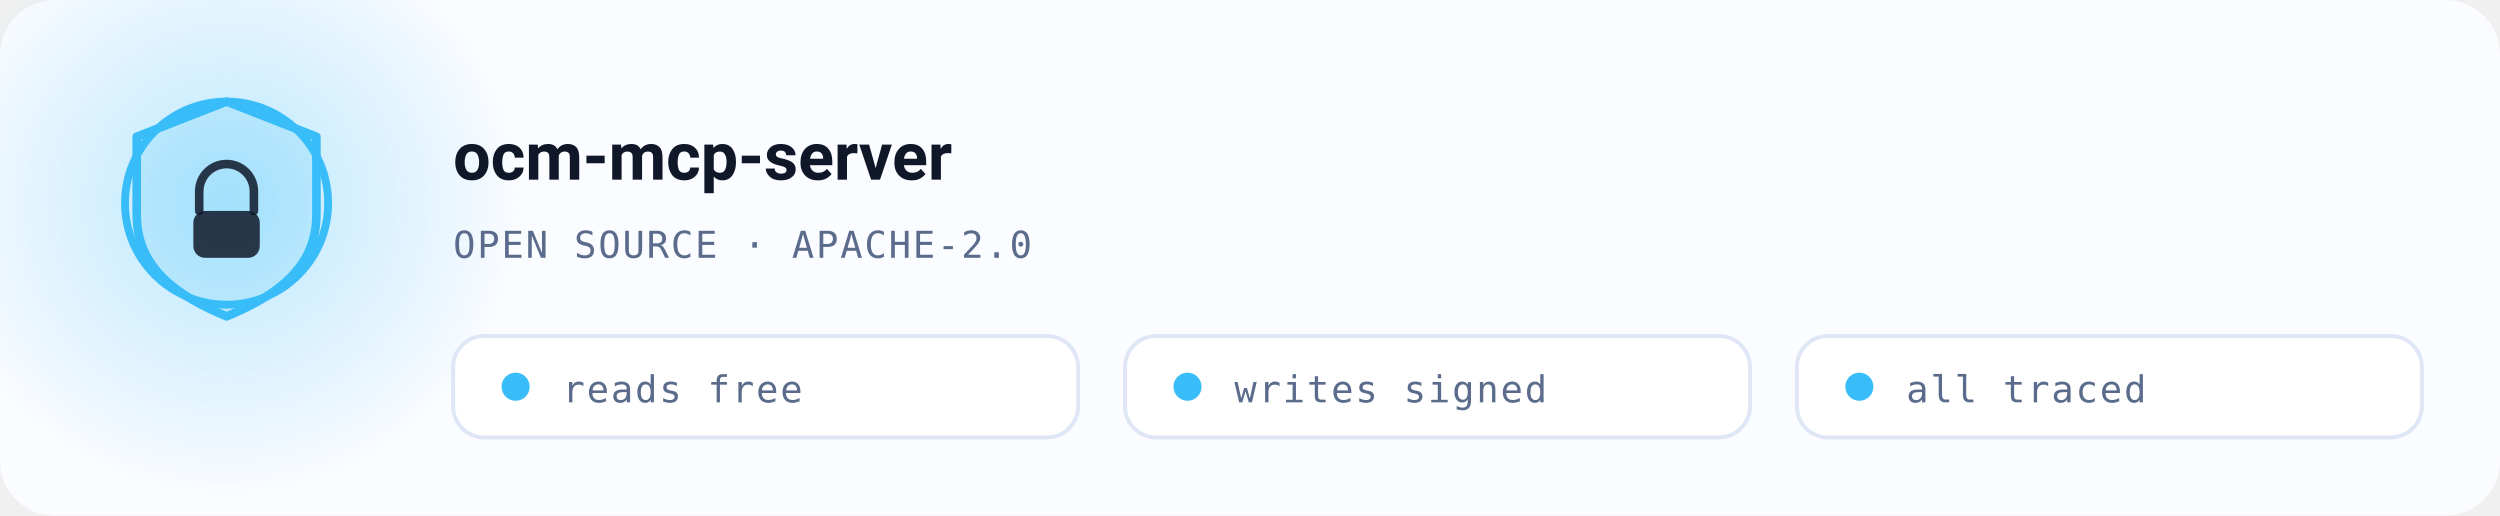
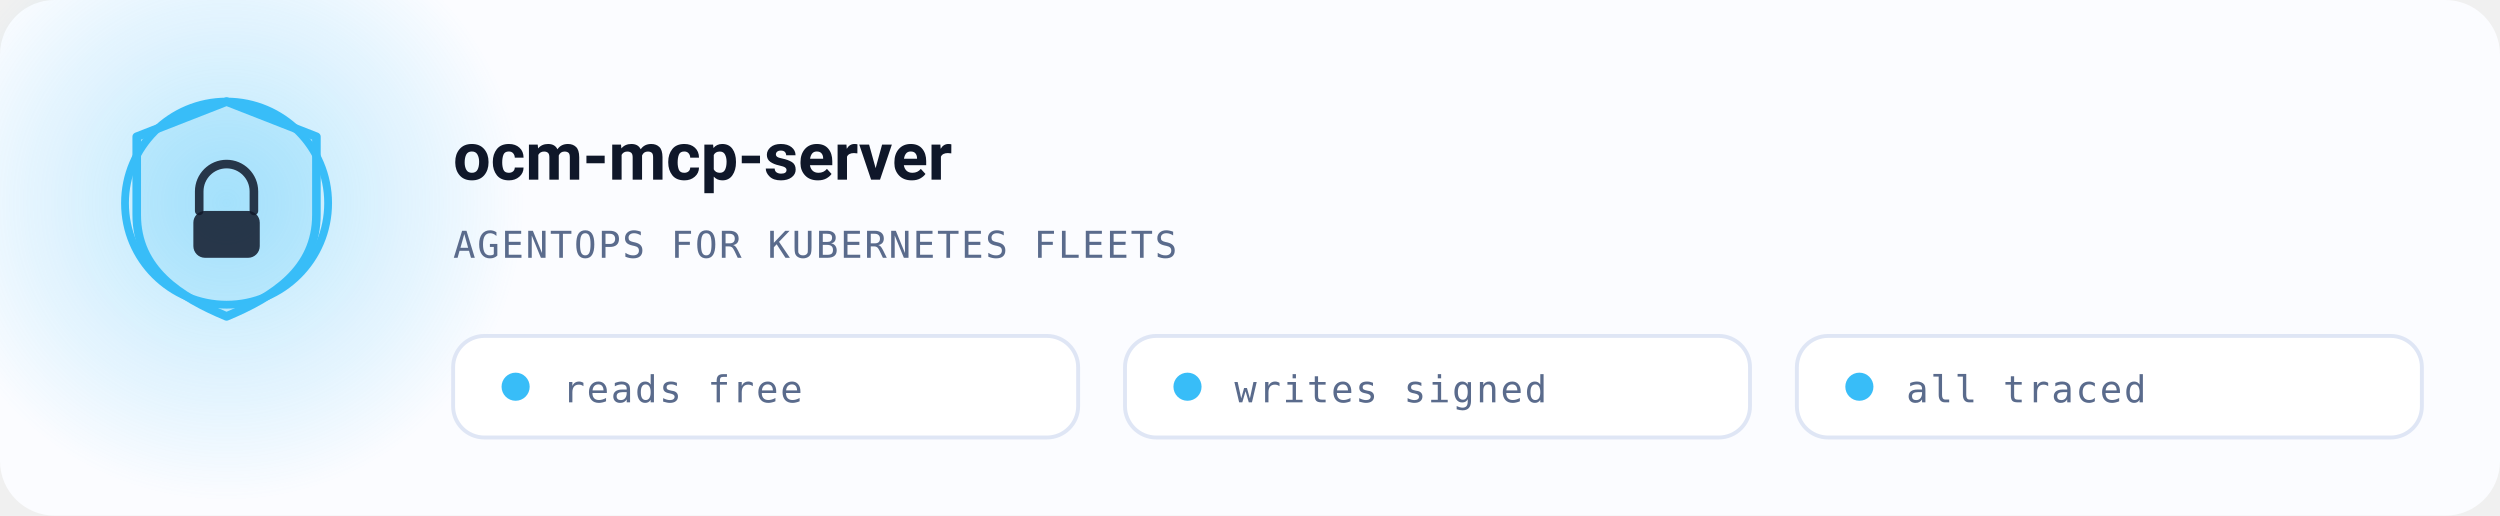
<svg xmlns="http://www.w3.org/2000/svg" viewBox="0 0 640 132" role="img" aria-label="ocm-mcp-server">
  <style>
    .mono{font-family:ui-monospace,SFMono-Regular,Menlo,Consolas,monospace}
    .sans{font-family:system-ui,-apple-system,Segoe UI,Roboto,sans-serif}
    .xs{font-size:9.5px;letter-spacing:.05em}
    @keyframes bob{0%,100%{transform:translateY(0)}50%{transform:translateY(-3px)}}
    @keyframes ping{0%,100%{opacity:.3;r:3.4}50%{opacity:1;r:5.2}}
    @keyframes ring{0%{opacity:.6;transform:scale(.76)}70%,100%{opacity:0;transform:scale(1.22)}}
    @keyframes shut{0%,42%{transform:translateY(-6px)}54%,100%{transform:translateY(0)}}
    @keyframes arc{from{stroke-dashoffset:150.8}to{stroke-dashoffset:0}}
    @keyframes spin{to{transform:rotate(360deg)}}
    @keyframes caret{0%,45%{opacity:1}55%,100%{opacity:0}}
    @keyframes draw{from{opacity:0;transform:translateX(-5px)}to{opacity:.8;transform:translateX(0)}}
    @keyframes fade{0%,100%{opacity:.45}50%{opacity:1}}
    @keyframes glow{0%,100%{opacity:.16}50%{opacity:.34}}
    .bob{animation:bob 3.6s ease-in-out infinite}
    .ping{animation:ping 2s ease-in-out infinite}
    .ring{animation:ring 2.8s ease-out infinite;transform-origin:0 0}
    .shackle{animation:shut 4.2s ease-in-out infinite}
    .arc{animation:arc 2.6s cubic-bezier(.22,.9,.3,1) both}
    .sp{animation:spin 12s linear infinite;transform-origin:0 0}
    .caret{animation:caret 1.1s step-end infinite}
    .ln{animation:draw .7s ease-out both}
    .l1{animation-delay:.12s}.l2{animation-delay:.24s}.l3{animation-delay:.36s}
    .chip{animation:fade 4.2s ease-in-out infinite}.c1{animation-delay:1.4s}.c2{animation-delay:2.8s}
    .glow{animation:glow 4.4s ease-in-out infinite}
    @media (prefers-reduced-motion:reduce){*{animation:none!important}.arc{stroke-dashoffset:0}.ln{opacity:.8}}
  </style>
  <defs>
    <radialGradient id="s-ocm-mcp-server-light">
      <stop offset="0%" stop-color="#38bdf8" stop-opacity=".34" />
      <stop offset="100%" stop-color="#38bdf8" stop-opacity="0" />
    </radialGradient>
  </defs>
  <rect width="640" height="132" rx="14" fill="#fbfcff" />
  <circle class="glow" cx="58" cy="52" r="76" fill="url(#s-ocm-mcp-server-light)" />
  <g transform="translate(58 52)">
    <g class="bob">
      <circle class="ring" r="26" fill="none" stroke="#38bdf8" stroke-width="2" />
      <path d="M0 -26 L23 -17 V3 C23 17 12 24 0 29 C-12 24 -23 17 -23 3 V-17 Z" fill="#38bdf8" fill-opacity=".16" stroke="#38bdf8" stroke-width="2.2" stroke-linejoin="round" />
      <g class="shackle">
        <path d="M-7 2 v-5 a7 7 0 0 1 14 0 v5" fill="none" stroke="#0f1729" stroke-width="2.2" stroke-linecap="round" opacity=".85" />
      </g>
      <rect x="-8.5" y="2" width="17" height="12" rx="3" fill="#0f1729" opacity=".85" />
    </g>
  </g>
  <text x="116" y="46" class="sans" font-size="17" font-weight="700" fill="#0f1729">ocm-mcp-server</text>
-   <text x="116" y="66" class="mono xs" fill="#5a6b8c">OPEN SOURCE · APACHE-2.0</text>
+   <text x="116" y="66" class="mono xs" fill="#5a6b8c">AGENTOPS FOR KUBERNETES FLEETS</text>
  <g class="chip c0">
    <rect x="116" y="86" width="160" height="26" rx="8" fill="#ffffff" stroke="#dfe6f5" />
    <circle cx="132" cy="99" r="3.6" fill="#38bdf8" />
    <text x="144" y="103" class="mono xs" fill="#5a6b8c">reads free</text>
  </g>
  <g class="chip c1">
    <rect x="288" y="86" width="160" height="26" rx="8" fill="#ffffff" stroke="#dfe6f5" />
    <circle cx="304" cy="99" r="3.6" fill="#38bdf8" />
    <text x="316" y="103" class="mono xs" fill="#5a6b8c">writes signed</text>
  </g>
  <g class="chip c2">
    <rect x="460" y="86" width="160" height="26" rx="8" fill="#ffffff" stroke="#dfe6f5" />
    <circle cx="476" cy="99" r="3.6" fill="#38bdf8" />
    <text x="488" y="103" class="mono xs" fill="#5a6b8c">all traced</text>
  </g>
</svg>
